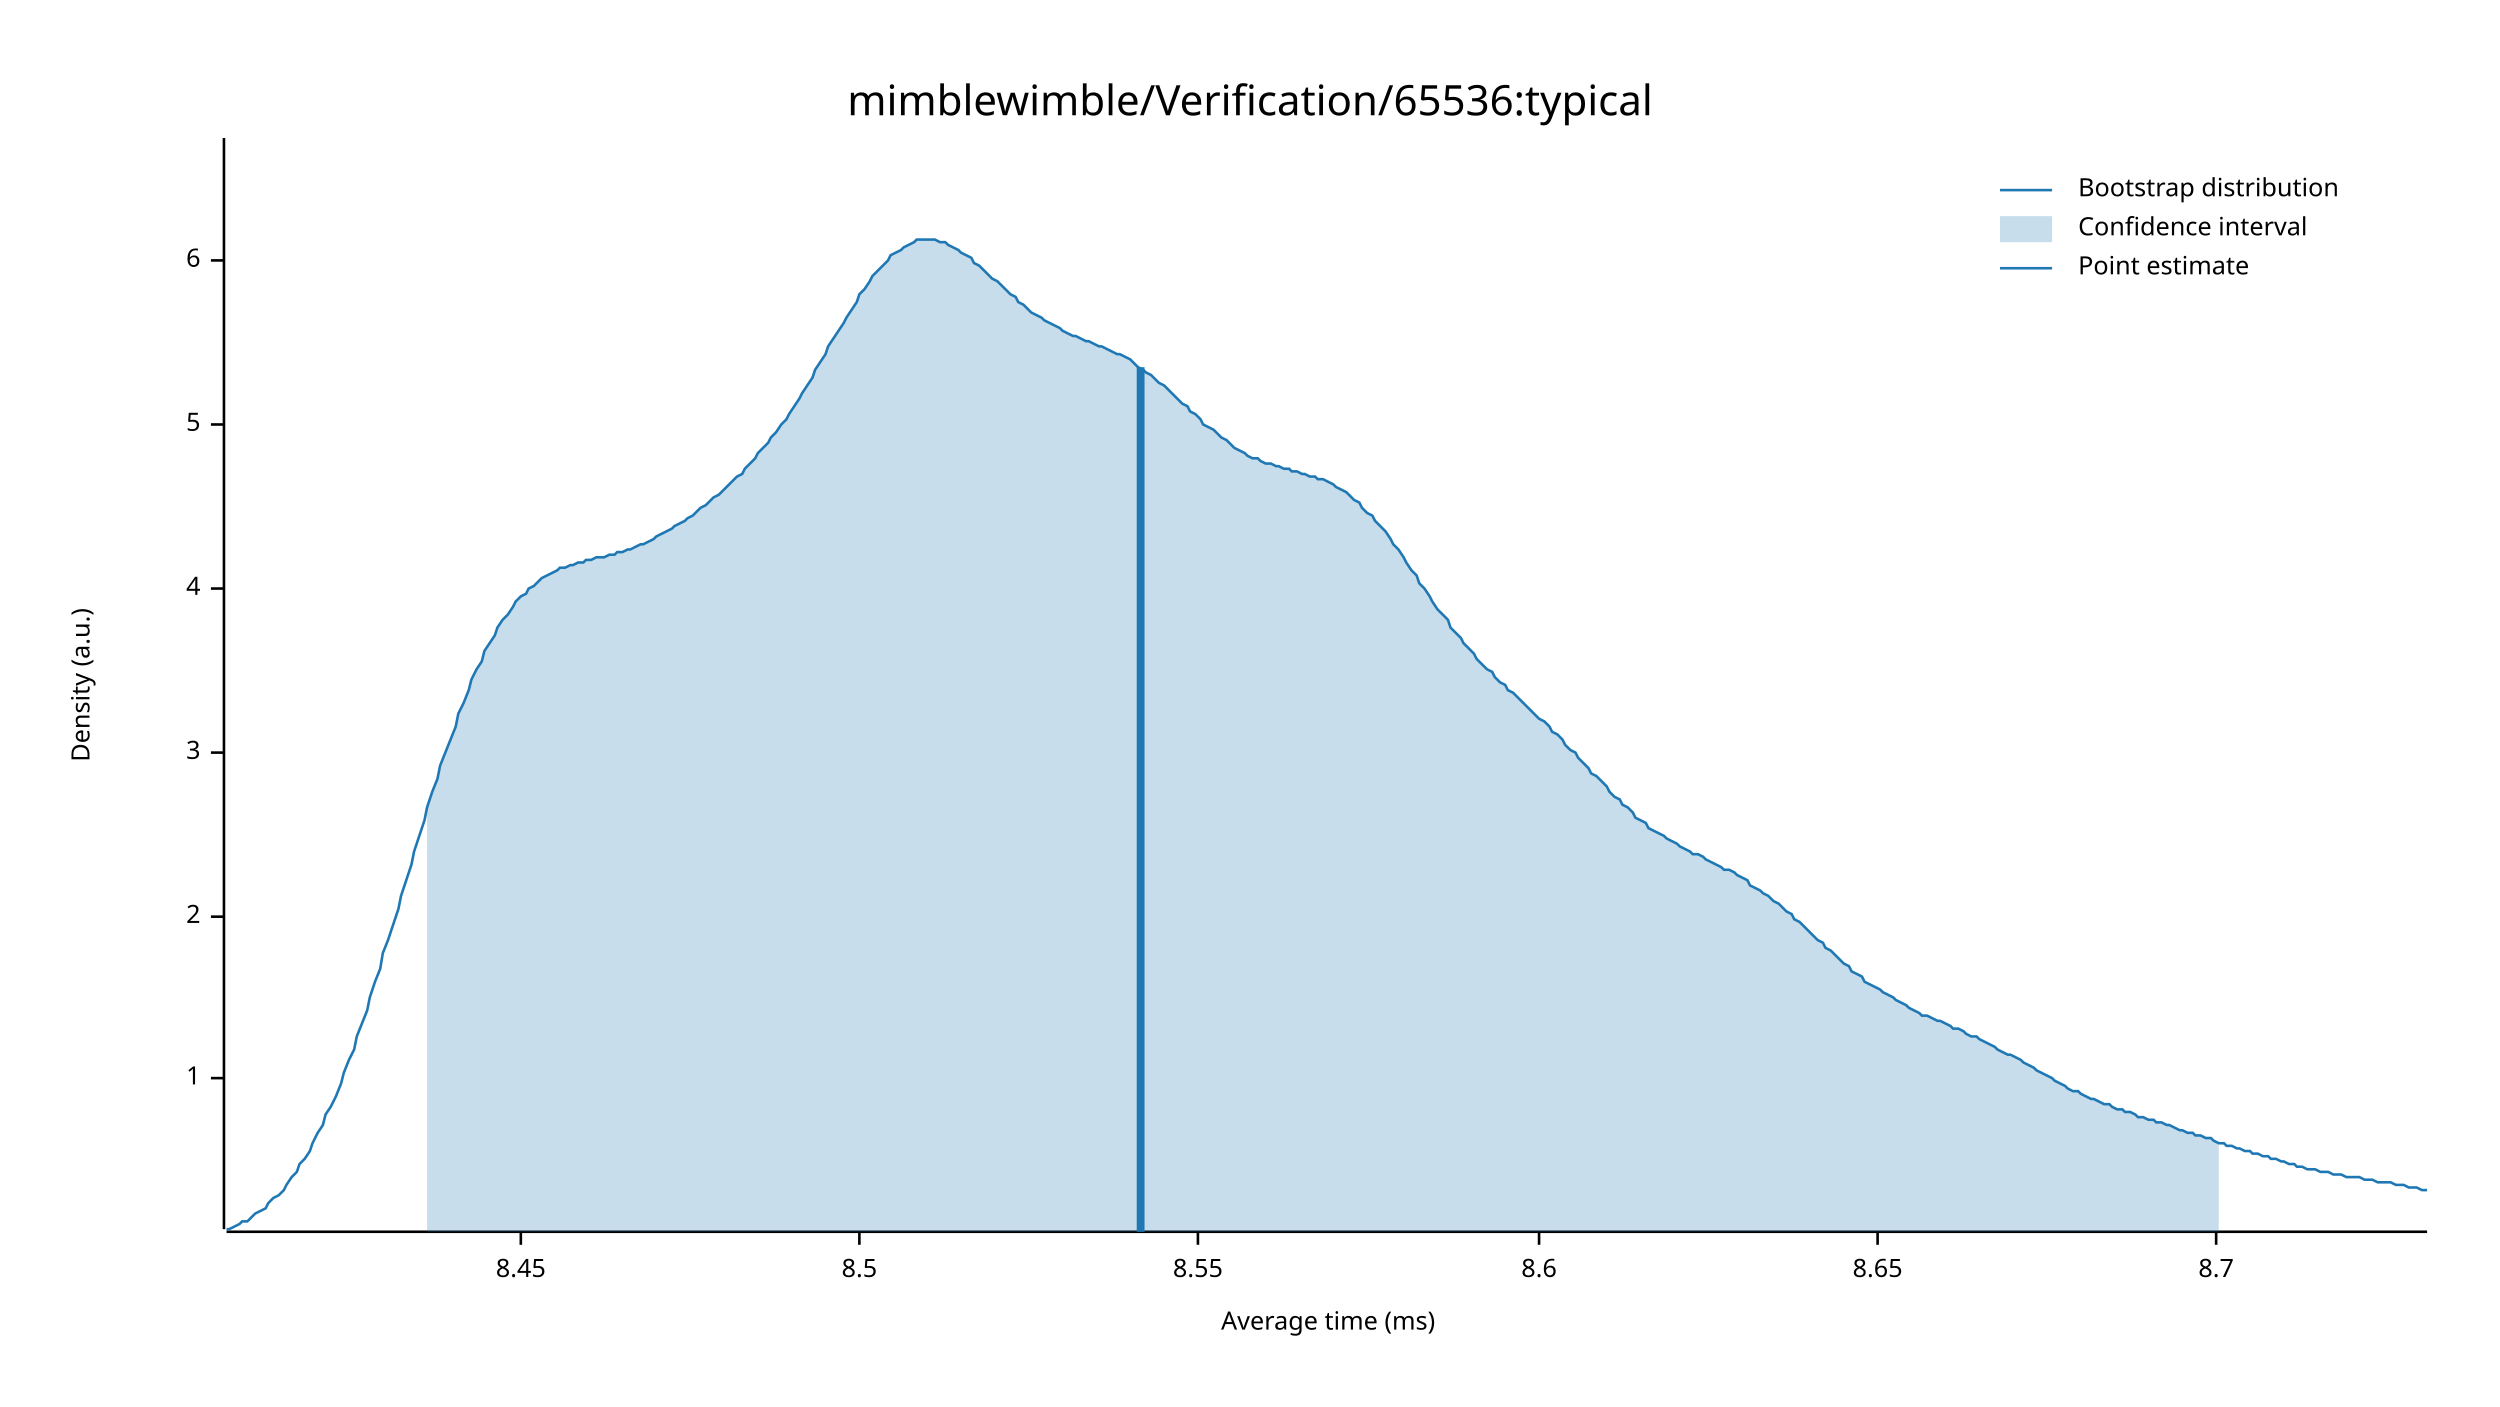
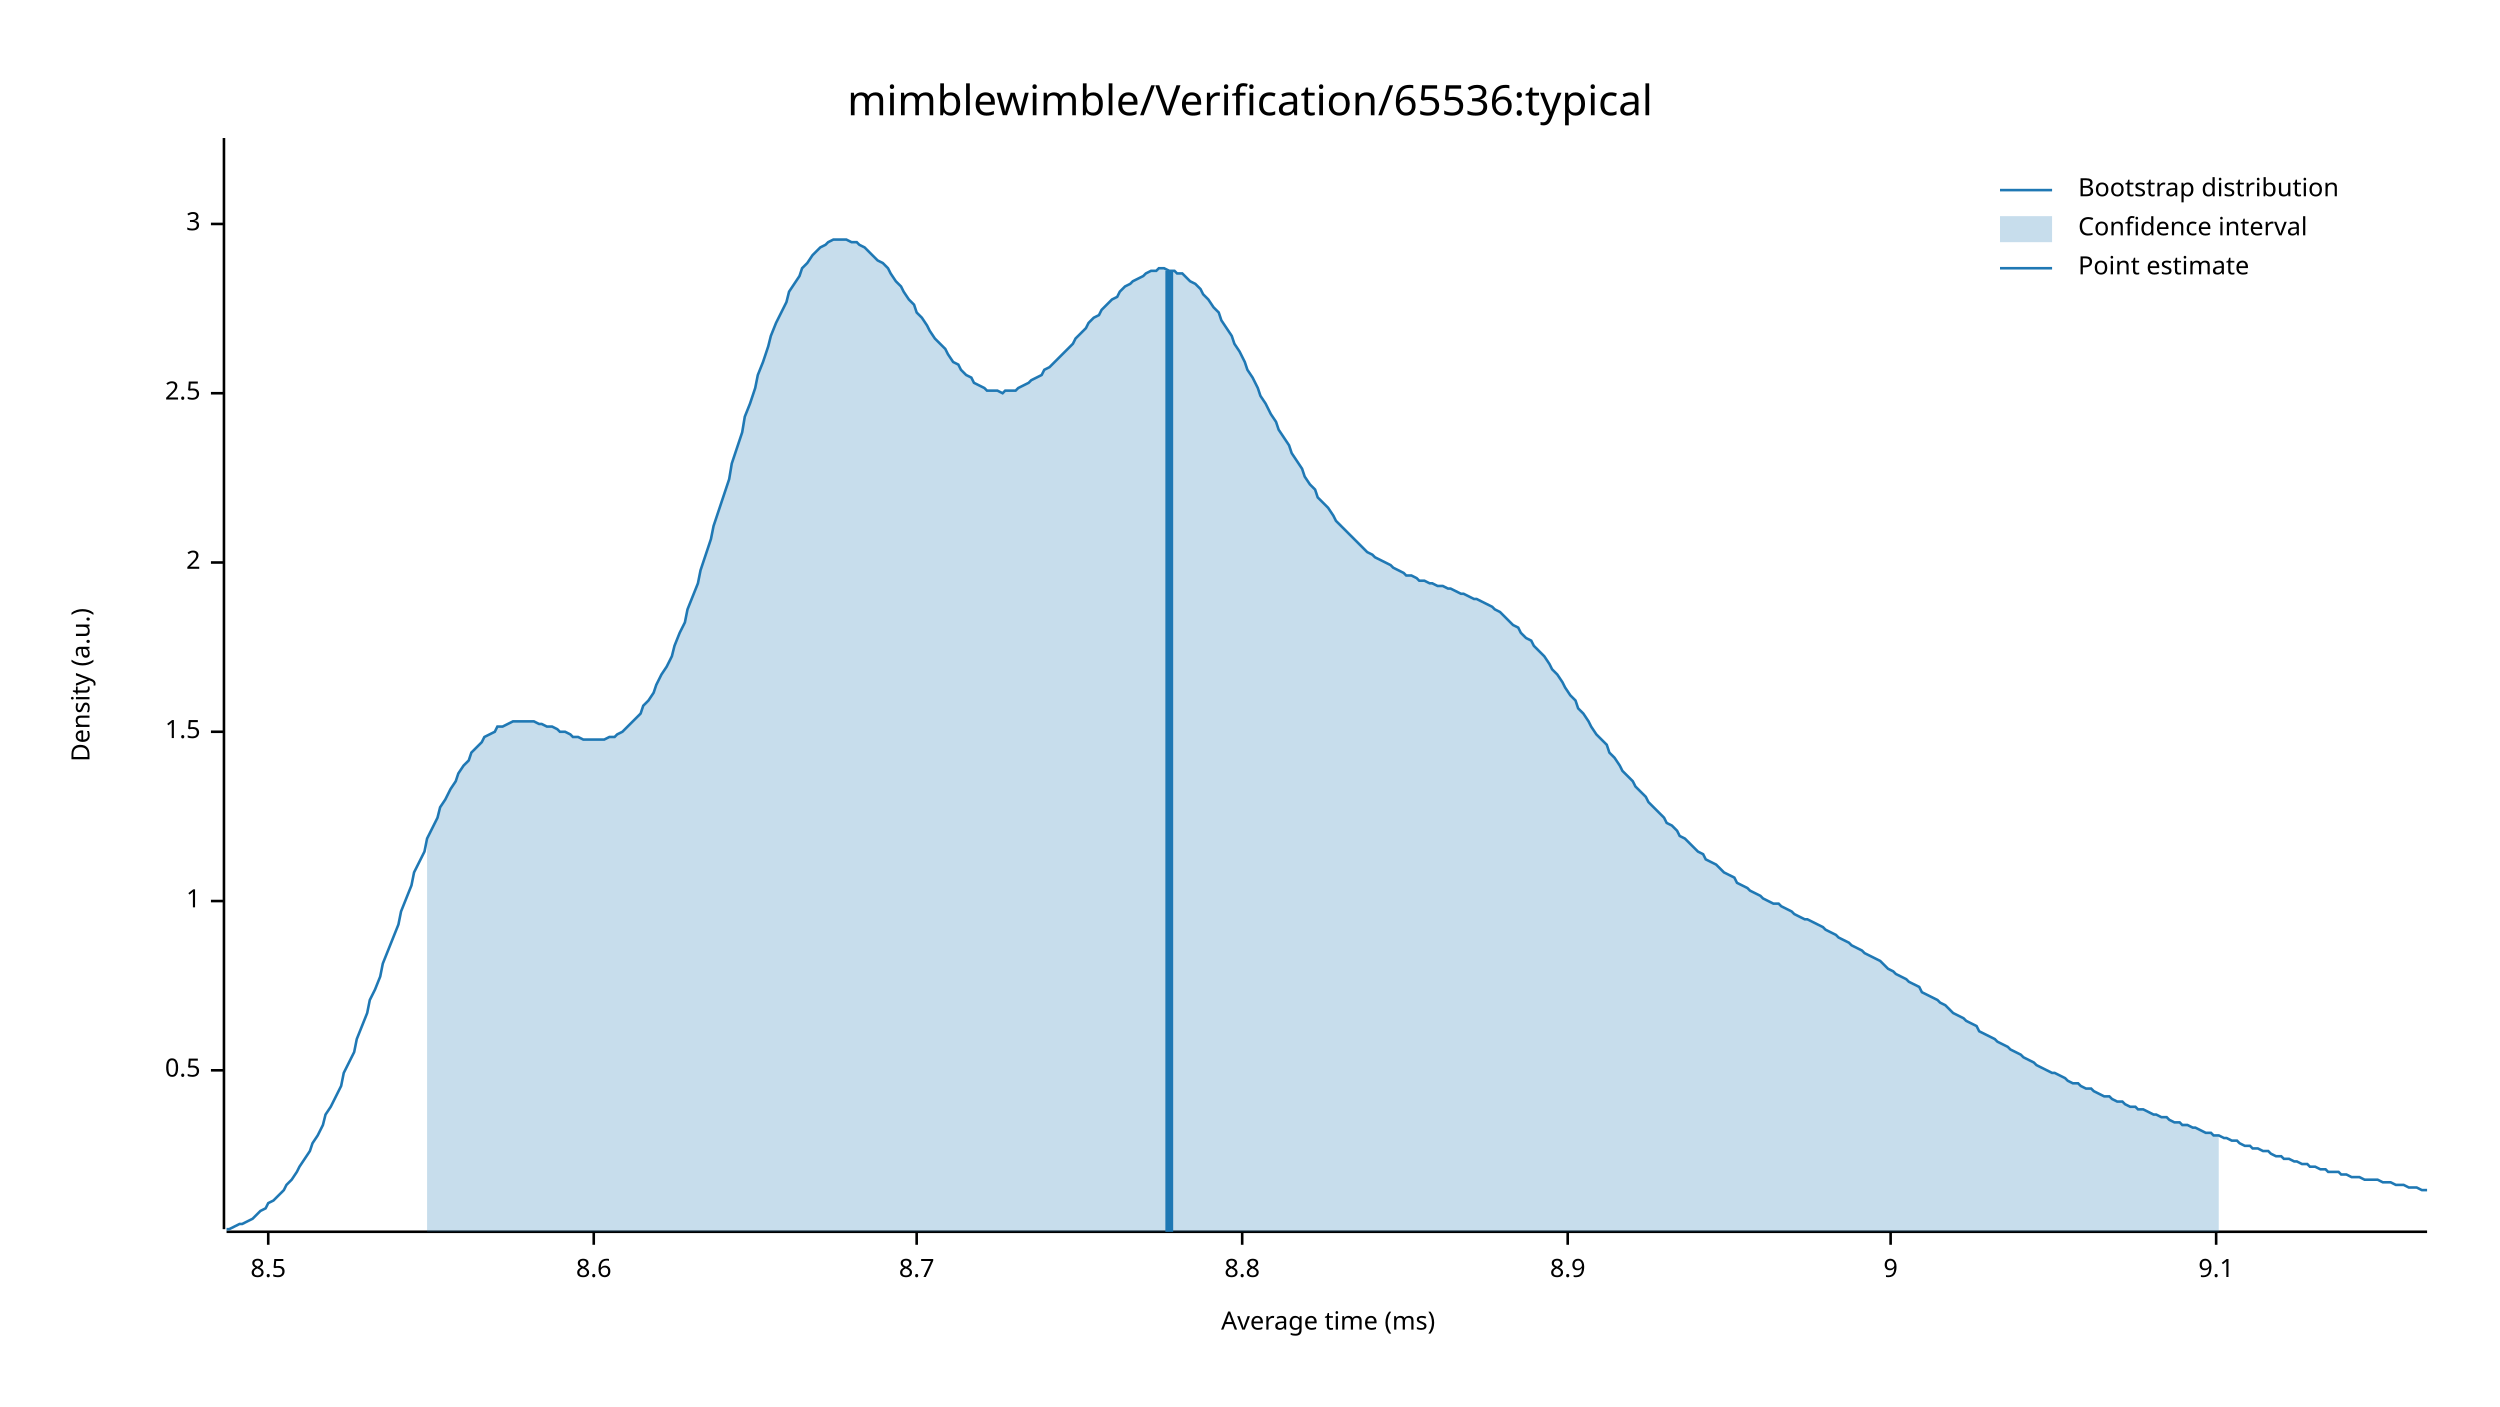
<svg xmlns="http://www.w3.org/2000/svg" width="960" height="540" viewBox="0 0 960 540">
  <text x="480" y="32" dy="0.76em" text-anchor="middle" font-family="sans-serif" font-size="16.129" opacity="1" fill="#000000">
mimblewimble/Verification/65536:typical
</text>
  <text x="27" y="263" dy="0.76em" text-anchor="middle" font-family="sans-serif" font-size="9.677" opacity="1" fill="#000000" transform="rotate(270, 27, 263)">
Density (a.u.)
</text>
  <text x="510" y="513" dy="-0.5ex" text-anchor="middle" font-family="sans-serif" font-size="9.677" opacity="1" fill="#000000">
Average time (ms)
</text>
  <polyline fill="none" opacity="1" stroke="#000000" stroke-width="1" points="86,53 86,472 " />
-   <text x="77" y="414" dy="0.5ex" text-anchor="end" font-family="sans-serif" font-size="9.677" opacity="1" fill="#000000">
+   <text x="77" y="411" dy="0.5ex" text-anchor="end" font-family="sans-serif" font-size="9.677" opacity="1" fill="#000000">
+ 0.5
+ </text>
+   <polyline fill="none" opacity="1" stroke="#000000" stroke-width="1" points="81,411 86,411 " />
+   <text x="77" y="346" dy="0.5ex" text-anchor="end" font-family="sans-serif" font-size="9.677" opacity="1" fill="#000000">
1
</text>
-   <polyline fill="none" opacity="1" stroke="#000000" stroke-width="1" points="81,414 86,414 " />
-   <text x="77" y="352" dy="0.5ex" text-anchor="end" font-family="sans-serif" font-size="9.677" opacity="1" fill="#000000">
+   <polyline fill="none" opacity="1" stroke="#000000" stroke-width="1" points="81,346 86,346 " />
+   <text x="77" y="281" dy="0.5ex" text-anchor="end" font-family="sans-serif" font-size="9.677" opacity="1" fill="#000000">
+ 1.5
+ </text>
+   <polyline fill="none" opacity="1" stroke="#000000" stroke-width="1" points="81,281 86,281 " />
+   <text x="77" y="216" dy="0.5ex" text-anchor="end" font-family="sans-serif" font-size="9.677" opacity="1" fill="#000000">
2
</text>
-   <polyline fill="none" opacity="1" stroke="#000000" stroke-width="1" points="81,352 86,352 " />
-   <text x="77" y="289" dy="0.5ex" text-anchor="end" font-family="sans-serif" font-size="9.677" opacity="1" fill="#000000">
+   <polyline fill="none" opacity="1" stroke="#000000" stroke-width="1" points="81,216 86,216 " />
+   <text x="77" y="151" dy="0.5ex" text-anchor="end" font-family="sans-serif" font-size="9.677" opacity="1" fill="#000000">
+ 2.5
+ </text>
+   <polyline fill="none" opacity="1" stroke="#000000" stroke-width="1" points="81,151 86,151 " />
+   <text x="77" y="86" dy="0.5ex" text-anchor="end" font-family="sans-serif" font-size="9.677" opacity="1" fill="#000000">
3
</text>
-   <polyline fill="none" opacity="1" stroke="#000000" stroke-width="1" points="81,289 86,289 " />
-   <text x="77" y="226" dy="0.5ex" text-anchor="end" font-family="sans-serif" font-size="9.677" opacity="1" fill="#000000">
- 4
- </text>
-   <polyline fill="none" opacity="1" stroke="#000000" stroke-width="1" points="81,226 86,226 " />
-   <text x="77" y="163" dy="0.5ex" text-anchor="end" font-family="sans-serif" font-size="9.677" opacity="1" fill="#000000">
- 5
- </text>
-   <polyline fill="none" opacity="1" stroke="#000000" stroke-width="1" points="81,163 86,163 " />
-   <text x="77" y="100" dy="0.5ex" text-anchor="end" font-family="sans-serif" font-size="9.677" opacity="1" fill="#000000">
- 6
- </text>
-   <polyline fill="none" opacity="1" stroke="#000000" stroke-width="1" points="81,100 86,100 " />
+   <polyline fill="none" opacity="1" stroke="#000000" stroke-width="1" points="81,86 86,86 " />
  <polyline fill="none" opacity="1" stroke="#000000" stroke-width="1" points="87,473 932,473 " />
-   <text x="200" y="483" dy="0.76em" text-anchor="middle" font-family="sans-serif" font-size="9.677" opacity="1" fill="#000000">
- 8.45
- </text>
-   <polyline fill="none" opacity="1" stroke="#000000" stroke-width="1" points="200,473 200,478 " />
-   <text x="330" y="483" dy="0.76em" text-anchor="middle" font-family="sans-serif" font-size="9.677" opacity="1" fill="#000000">
+   <text x="103" y="483" dy="0.76em" text-anchor="middle" font-family="sans-serif" font-size="9.677" opacity="1" fill="#000000">
8.5
</text>
-   <polyline fill="none" opacity="1" stroke="#000000" stroke-width="1" points="330,473 330,478 " />
-   <text x="460" y="483" dy="0.76em" text-anchor="middle" font-family="sans-serif" font-size="9.677" opacity="1" fill="#000000">
- 8.55
- </text>
-   <polyline fill="none" opacity="1" stroke="#000000" stroke-width="1" points="460,473 460,478 " />
-   <text x="591" y="483" dy="0.76em" text-anchor="middle" font-family="sans-serif" font-size="9.677" opacity="1" fill="#000000">
+   <polyline fill="none" opacity="1" stroke="#000000" stroke-width="1" points="103,473 103,478 " />
+   <text x="228" y="483" dy="0.76em" text-anchor="middle" font-family="sans-serif" font-size="9.677" opacity="1" fill="#000000">
8.6
</text>
-   <polyline fill="none" opacity="1" stroke="#000000" stroke-width="1" points="591,473 591,478 " />
-   <text x="721" y="483" dy="0.76em" text-anchor="middle" font-family="sans-serif" font-size="9.677" opacity="1" fill="#000000">
- 8.65
- </text>
-   <polyline fill="none" opacity="1" stroke="#000000" stroke-width="1" points="721,473 721,478 " />
-   <text x="851" y="483" dy="0.76em" text-anchor="middle" font-family="sans-serif" font-size="9.677" opacity="1" fill="#000000">
+   <polyline fill="none" opacity="1" stroke="#000000" stroke-width="1" points="228,473 228,478 " />
+   <text x="352" y="483" dy="0.76em" text-anchor="middle" font-family="sans-serif" font-size="9.677" opacity="1" fill="#000000">
8.7
</text>
+   <polyline fill="none" opacity="1" stroke="#000000" stroke-width="1" points="352,473 352,478 " />
+   <text x="477" y="483" dy="0.76em" text-anchor="middle" font-family="sans-serif" font-size="9.677" opacity="1" fill="#000000">
+ 8.8
+ </text>
+   <polyline fill="none" opacity="1" stroke="#000000" stroke-width="1" points="477,473 477,478 " />
+   <text x="602" y="483" dy="0.76em" text-anchor="middle" font-family="sans-serif" font-size="9.677" opacity="1" fill="#000000">
+ 8.9
+ </text>
+   <polyline fill="none" opacity="1" stroke="#000000" stroke-width="1" points="602,473 602,478 " />
+   <text x="726" y="483" dy="0.76em" text-anchor="middle" font-family="sans-serif" font-size="9.677" opacity="1" fill="#000000">
+ 9
+ </text>
+   <polyline fill="none" opacity="1" stroke="#000000" stroke-width="1" points="726,473 726,478 " />
+   <text x="851" y="483" dy="0.76em" text-anchor="middle" font-family="sans-serif" font-size="9.677" opacity="1" fill="#000000">
+ 9.1
+ </text>
  <polyline fill="none" opacity="1" stroke="#000000" stroke-width="1" points="851,473 851,478 " />
-   <polyline fill="none" opacity="1" stroke="#1F78B4" stroke-width="1" points="87,472 88,472 90,471 92,470 93,469 95,469 97,467 98,466 100,465 102,464 103,462 105,460 107,459 109,457 110,455 112,452 114,450 115,447 117,445 119,442 120,439 122,435 124,432 125,428 127,425 129,421 131,416 132,412 134,407 136,403 137,398 139,393 141,388 142,383 144,377 146,372 147,366 149,361 151,355 153,349 154,344 156,338 158,332 159,327 161,321 163,315 164,310 166,304 168,299 169,294 171,289 173,284 175,279 176,274 178,270 180,265 181,261 183,257 185,254 186,250 188,247 190,244 191,241 193,238 195,236 197,233 198,231 200,229 202,228 203,226 205,225 207,223 208,222 210,221 212,220 214,219 215,218 217,218 219,217 220,217 222,216 224,216 225,215 227,215 229,214 230,214 232,214 234,213 236,213 237,212 239,212 241,211 242,211 244,210 246,209 247,209 249,208 251,207 252,206 254,205 256,204 258,203 259,202 261,201 263,200 264,199 266,198 268,196 269,195 271,194 273,192 274,191 276,190 278,188 280,186 281,185 283,183 285,182 286,180 288,178 290,176 291,174 293,172 295,170 296,168 298,166 300,163 302,161 303,159 305,156 307,153 308,151 310,148 312,145 313,142 315,139 317,136 318,133 320,130 322,127 324,124 325,122 327,119 329,116 330,113 332,111 334,108 335,106 337,104 339,102 341,100 342,98 344,97 346,96 347,95 349,94 351,93 352,92 354,92 356,92 357,92 359,92 361,93 363,93 364,94 366,95 368,96 369,97 371,98 373,99 374,101 376,102 378,104 379,105 381,107 383,108 385,110 386,111 388,113 390,114 391,116 393,117 395,119 396,120 398,121 400,122 401,123 403,124 405,125 407,126 408,127 410,128 412,129 413,129 415,130 417,131 418,131 420,132 422,133 423,133 425,134 427,135 429,136 430,136 432,137 434,138 435,139 437,141 439,142 440,143 442,144 444,146 445,147 447,148 449,150 451,152 452,153 454,155 456,156 457,158 459,159 461,161 462,163 464,164 466,165 468,167 469,168 471,169 473,171 474,172 476,173 478,174 479,175 481,176 483,176 484,177 486,178 488,178 490,179 491,179 493,180 495,180 496,181 498,181 500,182 501,182 503,183 505,183 506,184 508,184 510,185 512,186 513,187 515,188 517,189 518,190 520,192 522,193 523,195 525,197 527,198 528,200 530,202 532,204 534,207 535,209 537,211 539,214 540,216 542,219 544,221 545,224 547,226 549,229 550,231 552,234 554,236 556,238 557,241 559,243 561,245 562,247 564,249 566,251 567,253 569,255 571,257 573,258 574,260 576,262 578,263 579,265 581,266 583,268 584,269 586,271 588,273 589,274 591,276 593,277 595,279 596,281 598,282 600,284 601,286 603,288 605,289 606,291 608,293 610,295 611,297 613,298 615,300 617,302 618,304 620,306 622,307 623,309 625,310 627,312 628,314 630,315 632,316 633,318 635,319 637,320 639,321 640,322 642,323 644,324 645,325 647,326 649,327 650,328 652,328 654,329 655,330 657,331 659,332 661,333 662,334 664,334 666,335 667,336 669,337 671,338 672,340 674,341 676,342 677,343 679,344 681,346 683,347 684,348 686,350 688,351 689,353 691,354 693,356 694,357 696,359 698,361 700,362 701,364 703,365 705,367 706,368 708,370 710,371 711,373 713,374 715,375 716,377 718,378 720,379 722,380 723,381 725,382 727,383 728,384 730,385 732,386 733,387 735,388 737,389 738,390 740,390 742,391 744,392 745,392 747,393 749,394 750,395 752,395 754,396 755,397 757,398 759,398 760,399 762,400 764,401 766,402 767,403 769,404 771,405 772,405 774,406 776,407 777,408 779,409 781,410 782,411 784,412 786,413 788,414 789,415 791,416 793,417 794,418 796,419 798,419 799,420 801,421 803,422 804,422 806,423 808,424 810,424 811,425 813,426 815,426 816,427 818,427 820,428 821,429 823,429 825,430 827,430 828,431 830,431 832,432 833,432 835,433 837,434 838,434 840,435 842,435 843,436 845,436 847,437 849,437 850,438 852,439 854,439 855,440 857,440 859,441 860,441 862,442 864,442 865,443 867,443 869,444 871,444 872,445 874,445 876,446 877,446 879,447 881,447 882,448 884,448 886,449 887,449 889,449 891,450 893,450 894,450 896,451 898,451 899,451 901,452 903,452 904,452 906,452 908,453 909,453 911,453 913,454 915,454 916,454 918,454 920,455 921,455 923,455 925,456 926,456 928,456 930,457 932,457 " />
-   <polygon opacity="0.25" fill="#1F78B4" points="164,310 166,304 168,299 169,294 171,289 173,284 175,279 176,274 178,270 180,265 181,261 183,257 185,254 186,250 188,247 190,244 191,241 193,238 195,236 197,233 198,231 200,229 202,228 203,226 205,225 207,223 208,222 210,221 212,220 214,219 215,218 217,218 219,217 220,217 222,216 224,216 225,215 227,215 229,214 230,214 232,214 234,213 236,213 237,212 239,212 241,211 242,211 244,210 246,209 247,209 249,208 251,207 252,206 254,205 256,204 258,203 259,202 261,201 263,200 264,199 266,198 268,196 269,195 271,194 273,192 274,191 276,190 278,188 280,186 281,185 283,183 285,182 286,180 288,178 290,176 291,174 293,172 295,170 296,168 298,166 300,163 302,161 303,159 305,156 307,153 308,151 310,148 312,145 313,142 315,139 317,136 318,133 320,130 322,127 324,124 325,122 327,119 329,116 330,113 332,111 334,108 335,106 337,104 339,102 341,100 342,98 344,97 346,96 347,95 349,94 351,93 352,92 354,92 356,92 357,92 359,92 361,93 363,93 364,94 366,95 368,96 369,97 371,98 373,99 374,101 376,102 378,104 379,105 381,107 383,108 385,110 386,111 388,113 390,114 391,116 393,117 395,119 396,120 398,121 400,122 401,123 403,124 405,125 407,126 408,127 410,128 412,129 413,129 415,130 417,131 418,131 420,132 422,133 423,133 425,134 427,135 429,136 430,136 432,137 434,138 435,139 437,141 439,142 440,143 442,144 444,146 445,147 447,148 449,150 451,152 452,153 454,155 456,156 457,158 459,159 461,161 462,163 464,164 466,165 468,167 469,168 471,169 473,171 474,172 476,173 478,174 479,175 481,176 483,176 484,177 486,178 488,178 490,179 491,179 493,180 495,180 496,181 498,181 500,182 501,182 503,183 505,183 506,184 508,184 510,185 512,186 513,187 515,188 517,189 518,190 520,192 522,193 523,195 525,197 527,198 528,200 530,202 532,204 534,207 535,209 537,211 539,214 540,216 542,219 544,221 545,224 547,226 549,229 550,231 552,234 554,236 556,238 557,241 559,243 561,245 562,247 564,249 566,251 567,253 569,255 571,257 573,258 574,260 576,262 578,263 579,265 581,266 583,268 584,269 586,271 588,273 589,274 591,276 593,277 595,279 596,281 598,282 600,284 601,286 603,288 605,289 606,291 608,293 610,295 611,297 613,298 615,300 617,302 618,304 620,306 622,307 623,309 625,310 627,312 628,314 630,315 632,316 633,318 635,319 637,320 639,321 640,322 642,323 644,324 645,325 647,326 649,327 650,328 652,328 654,329 655,330 657,331 659,332 661,333 662,334 664,334 666,335 667,336 669,337 671,338 672,340 674,341 676,342 677,343 679,344 681,346 683,347 684,348 686,350 688,351 689,353 691,354 693,356 694,357 696,359 698,361 700,362 701,364 703,365 705,367 706,368 708,370 710,371 711,373 713,374 715,375 716,377 718,378 720,379 722,380 723,381 725,382 727,383 728,384 730,385 732,386 733,387 735,388 737,389 738,390 740,390 742,391 744,392 745,392 747,393 749,394 750,395 752,395 754,396 755,397 757,398 759,398 760,399 762,400 764,401 766,402 767,403 769,404 771,405 772,405 774,406 776,407 777,408 779,409 781,410 782,411 784,412 786,413 788,414 789,415 791,416 793,417 794,418 796,419 798,419 799,420 801,421 803,422 804,422 806,423 808,424 810,424 811,425 813,426 815,426 816,427 818,427 820,428 821,429 823,429 825,430 827,430 828,431 830,431 832,432 833,432 835,433 837,434 838,434 840,435 842,435 843,436 845,436 847,437 849,437 850,438 852,439 852,473 164,473 " />
-   <polyline fill="none" opacity="1" stroke="#1F78B4" stroke-width="3" points="438,473 438,141 " />
+   <polyline fill="none" opacity="1" stroke="#1F78B4" stroke-width="1" points="87,472 88,472 90,471 92,470 93,470 95,469 97,468 98,467 100,465 102,464 103,462 105,461 107,459 109,457 110,455 112,453 114,450 115,448 117,445 119,442 120,439 122,436 124,432 125,428 127,425 129,421 131,417 132,412 134,408 136,404 137,399 139,394 141,389 142,384 144,380 146,375 147,370 149,365 151,360 153,355 154,350 156,345 158,340 159,335 161,331 163,327 164,322 166,318 168,314 169,310 171,307 173,303 175,300 176,297 178,294 180,292 181,289 183,287 185,285 186,283 188,282 190,281 191,279 193,279 195,278 197,277 198,277 200,277 202,277 203,277 205,277 207,278 208,278 210,279 212,279 214,280 215,281 217,281 219,282 220,283 222,283 224,284 225,284 227,284 229,284 230,284 232,284 234,283 236,283 237,282 239,281 241,279 242,278 244,276 246,274 247,271 249,269 251,266 252,263 254,259 256,256 258,252 259,248 261,243 263,239 264,234 266,229 268,224 269,219 271,213 273,207 274,202 276,196 278,190 280,184 281,178 283,172 285,166 286,160 288,155 290,149 291,144 293,139 295,133 296,129 298,124 300,120 302,116 303,112 305,109 307,106 308,103 310,101 312,98 313,97 315,95 317,94 318,93 320,92 322,92 324,92 325,92 327,93 329,93 330,94 332,95 334,97 335,98 337,100 339,101 341,103 342,105 344,108 346,110 347,112 349,115 351,117 352,120 354,122 356,125 357,127 359,130 361,132 363,134 364,136 366,139 368,140 369,142 371,144 373,145 374,147 376,148 378,149 379,150 381,150 383,150 385,151 386,150 388,150 390,150 391,149 393,148 395,147 396,146 398,145 400,144 401,142 403,141 405,139 407,137 408,136 410,134 412,132 413,130 415,128 417,126 418,124 420,122 422,121 423,119 425,117 427,115 429,114 430,112 432,110 434,109 435,108 437,107 439,106 440,105 442,104 444,104 445,103 447,103 449,104 451,104 452,105 454,105 456,107 457,108 459,109 461,111 462,113 464,115 466,118 468,120 469,123 471,126 473,129 474,132 476,135 478,139 479,142 481,145 483,149 484,152 486,155 488,159 490,162 491,165 493,168 495,171 496,174 498,177 500,180 501,183 503,186 505,188 506,191 508,193 510,195 512,198 513,200 515,202 517,204 518,205 520,207 522,209 523,210 525,212 527,213 528,214 530,215 532,216 534,217 535,218 537,219 539,220 540,221 542,221 544,222 545,223 547,223 549,224 550,224 552,225 554,225 556,226 557,226 559,227 561,228 562,228 564,229 566,230 567,230 569,231 571,232 573,233 574,234 576,235 578,237 579,238 581,240 583,241 584,243 586,245 588,246 589,248 591,250 593,252 595,255 596,257 598,259 600,262 601,264 603,267 605,269 606,272 608,274 610,277 611,279 613,282 615,284 617,286 618,289 620,291 622,294 623,296 625,298 627,300 628,302 630,304 632,306 633,308 635,310 637,312 639,314 640,316 642,317 644,319 645,321 647,322 649,324 650,325 652,327 654,328 655,330 657,331 659,332 661,334 662,335 664,336 666,337 667,339 669,340 671,341 672,342 674,343 676,344 677,345 679,346 681,347 683,347 684,348 686,349 688,350 689,351 691,352 693,353 694,353 696,354 698,355 700,356 701,357 703,358 705,359 706,360 708,361 710,362 711,363 713,364 715,365 716,366 718,367 720,368 722,369 723,370 725,372 727,373 728,374 730,375 732,376 733,377 735,378 737,379 738,381 740,382 742,383 744,384 745,385 747,386 749,388 750,389 752,390 754,391 755,392 757,393 759,394 760,396 762,397 764,398 766,399 767,400 769,401 771,402 772,403 774,404 776,405 777,406 779,407 781,408 782,409 784,410 786,411 788,412 789,412 791,413 793,414 794,415 796,416 798,416 799,417 801,418 803,418 804,419 806,420 808,421 810,421 811,422 813,423 815,423 816,424 818,425 820,425 821,426 823,426 825,427 827,428 828,428 830,429 832,429 833,430 835,431 837,431 838,432 840,432 842,433 843,433 845,434 847,435 849,435 850,436 852,436 854,437 855,437 857,438 859,438 860,439 862,440 864,440 865,441 867,441 869,442 871,442 872,443 874,444 876,444 877,445 879,445 881,446 882,446 884,447 886,447 887,448 889,448 891,449 893,449 894,450 896,450 898,450 899,451 901,451 903,452 904,452 906,452 908,453 909,453 911,453 913,453 915,454 916,454 918,454 920,455 921,455 923,455 925,456 926,456 928,456 930,457 932,457 " />
+   <polygon opacity="0.25" fill="#1F78B4" points="164,322 166,318 168,314 169,310 171,307 173,303 175,300 176,297 178,294 180,292 181,289 183,287 185,285 186,283 188,282 190,281 191,279 193,279 195,278 197,277 198,277 200,277 202,277 203,277 205,277 207,278 208,278 210,279 212,279 214,280 215,281 217,281 219,282 220,283 222,283 224,284 225,284 227,284 229,284 230,284 232,284 234,283 236,283 237,282 239,281 241,279 242,278 244,276 246,274 247,271 249,269 251,266 252,263 254,259 256,256 258,252 259,248 261,243 263,239 264,234 266,229 268,224 269,219 271,213 273,207 274,202 276,196 278,190 280,184 281,178 283,172 285,166 286,160 288,155 290,149 291,144 293,139 295,133 296,129 298,124 300,120 302,116 303,112 305,109 307,106 308,103 310,101 312,98 313,97 315,95 317,94 318,93 320,92 322,92 324,92 325,92 327,93 329,93 330,94 332,95 334,97 335,98 337,100 339,101 341,103 342,105 344,108 346,110 347,112 349,115 351,117 352,120 354,122 356,125 357,127 359,130 361,132 363,134 364,136 366,139 368,140 369,142 371,144 373,145 374,147 376,148 378,149 379,150 381,150 383,150 385,151 386,150 388,150 390,150 391,149 393,148 395,147 396,146 398,145 400,144 401,142 403,141 405,139 407,137 408,136 410,134 412,132 413,130 415,128 417,126 418,124 420,122 422,121 423,119 425,117 427,115 429,114 430,112 432,110 434,109 435,108 437,107 439,106 440,105 442,104 444,104 445,103 447,103 449,104 451,104 452,105 454,105 456,107 457,108 459,109 461,111 462,113 464,115 466,118 468,120 469,123 471,126 473,129 474,132 476,135 478,139 479,142 481,145 483,149 484,152 486,155 488,159 490,162 491,165 493,168 495,171 496,174 498,177 500,180 501,183 503,186 505,188 506,191 508,193 510,195 512,198 513,200 515,202 517,204 518,205 520,207 522,209 523,210 525,212 527,213 528,214 530,215 532,216 534,217 535,218 537,219 539,220 540,221 542,221 544,222 545,223 547,223 549,224 550,224 552,225 554,225 556,226 557,226 559,227 561,228 562,228 564,229 566,230 567,230 569,231 571,232 573,233 574,234 576,235 578,237 579,238 581,240 583,241 584,243 586,245 588,246 589,248 591,250 593,252 595,255 596,257 598,259 600,262 601,264 603,267 605,269 606,272 608,274 610,277 611,279 613,282 615,284 617,286 618,289 620,291 622,294 623,296 625,298 627,300 628,302 630,304 632,306 633,308 635,310 637,312 639,314 640,316 642,317 644,319 645,321 647,322 649,324 650,325 652,327 654,328 655,330 657,331 659,332 661,334 662,335 664,336 666,337 667,339 669,340 671,341 672,342 674,343 676,344 677,345 679,346 681,347 683,347 684,348 686,349 688,350 689,351 691,352 693,353 694,353 696,354 698,355 700,356 701,357 703,358 705,359 706,360 708,361 710,362 711,363 713,364 715,365 716,366 718,367 720,368 722,369 723,370 725,372 727,373 728,374 730,375 732,376 733,377 735,378 737,379 738,381 740,382 742,383 744,384 745,385 747,386 749,388 750,389 752,390 754,391 755,392 757,393 759,394 760,396 762,397 764,398 766,399 767,400 769,401 771,402 772,403 774,404 776,405 777,406 779,407 781,408 782,409 784,410 786,411 788,412 789,412 791,413 793,414 794,415 796,416 798,416 799,417 801,418 803,418 804,419 806,420 808,421 810,421 811,422 813,423 815,423 816,424 818,425 820,425 821,426 823,426 825,427 827,428 828,428 830,429 832,429 833,430 835,431 837,431 838,432 840,432 842,433 843,433 845,434 847,435 849,435 850,436 852,436 852,473 164,473 " />
+   <polyline fill="none" opacity="1" stroke="#1F78B4" stroke-width="3" points="449,473 449,104 " />
  <text x="798" y="68" dy="0.76em" text-anchor="start" font-family="sans-serif" font-size="9.677" opacity="1" fill="#000000">
Bootstrap distribution
</text>
  <text x="798" y="83" dy="0.76em" text-anchor="start" font-family="sans-serif" font-size="9.677" opacity="1" fill="#000000">
Confidence interval
</text>
  <text x="798" y="98" dy="0.76em" text-anchor="start" font-family="sans-serif" font-size="9.677" opacity="1" fill="#000000">
Point estimate
</text>
  <polyline fill="none" opacity="1" stroke="#1F78B4" stroke-width="1" points="768,73 788,73 " />
  <rect x="768" y="83" width="20" height="10" opacity="0.25" fill="#1F78B4" stroke="none" />
  <polyline fill="none" opacity="1" stroke="#1F78B4" stroke-width="1" points="768,103 788,103 " />
</svg>
